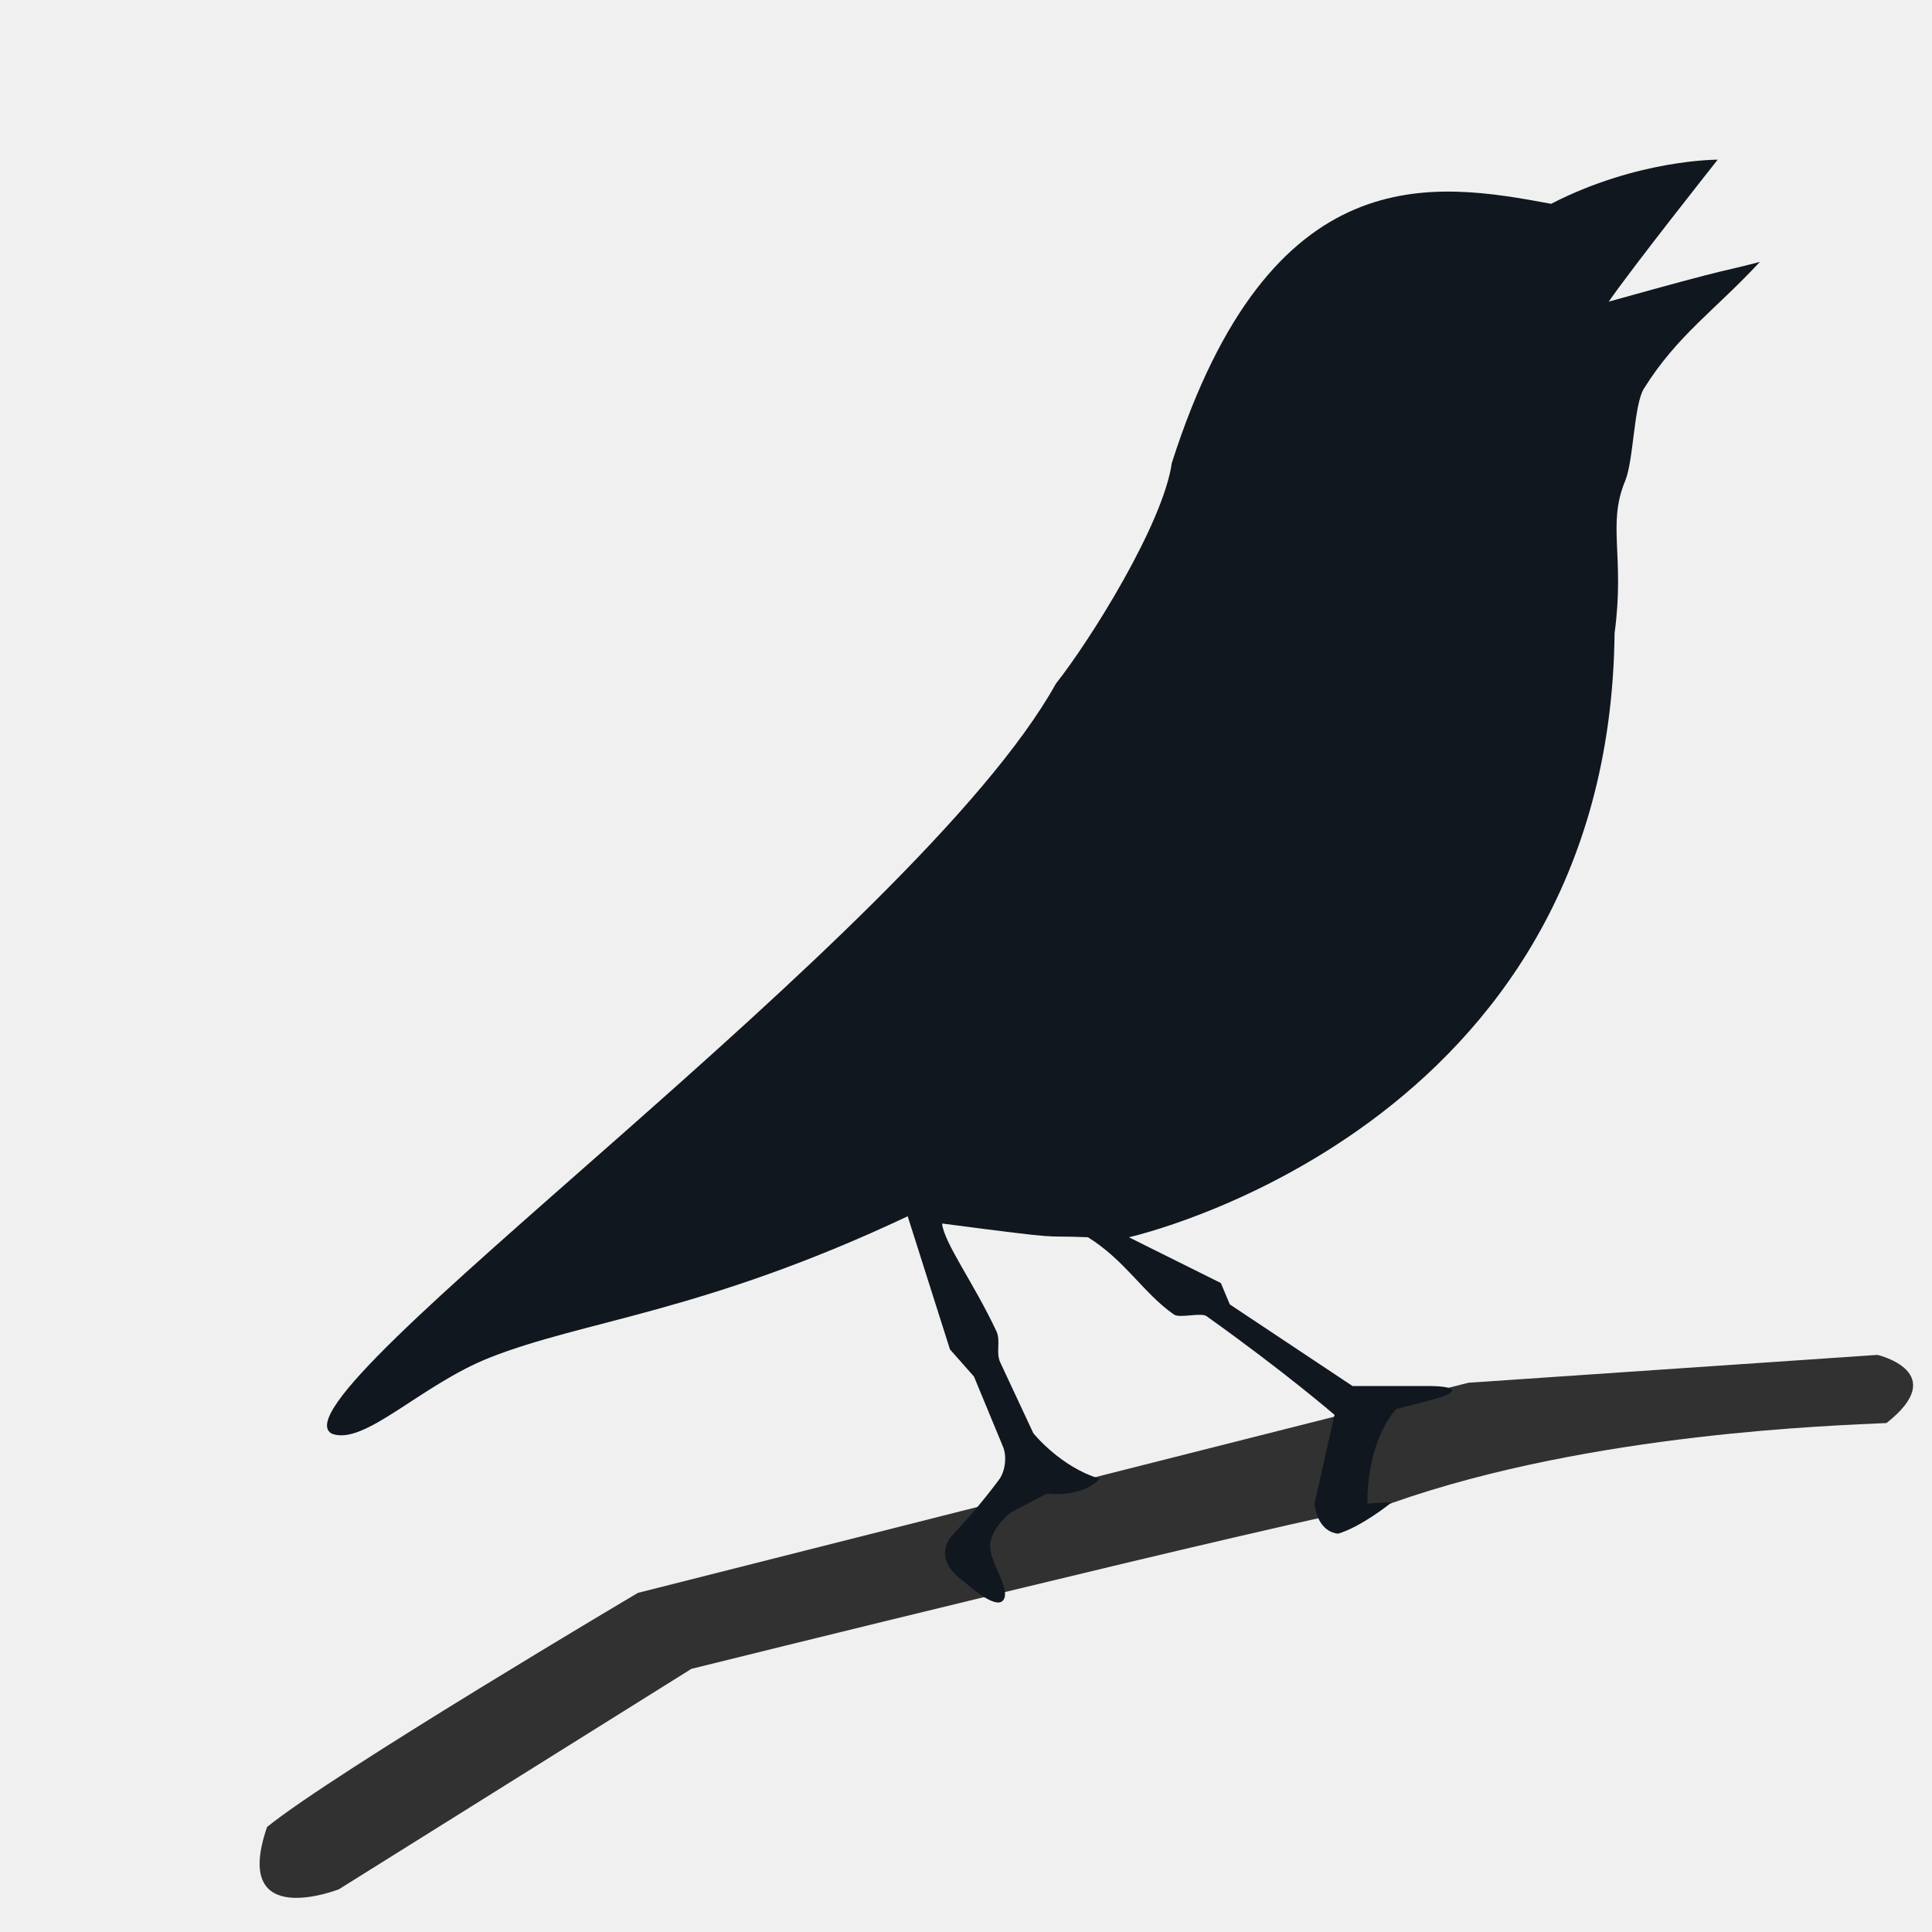
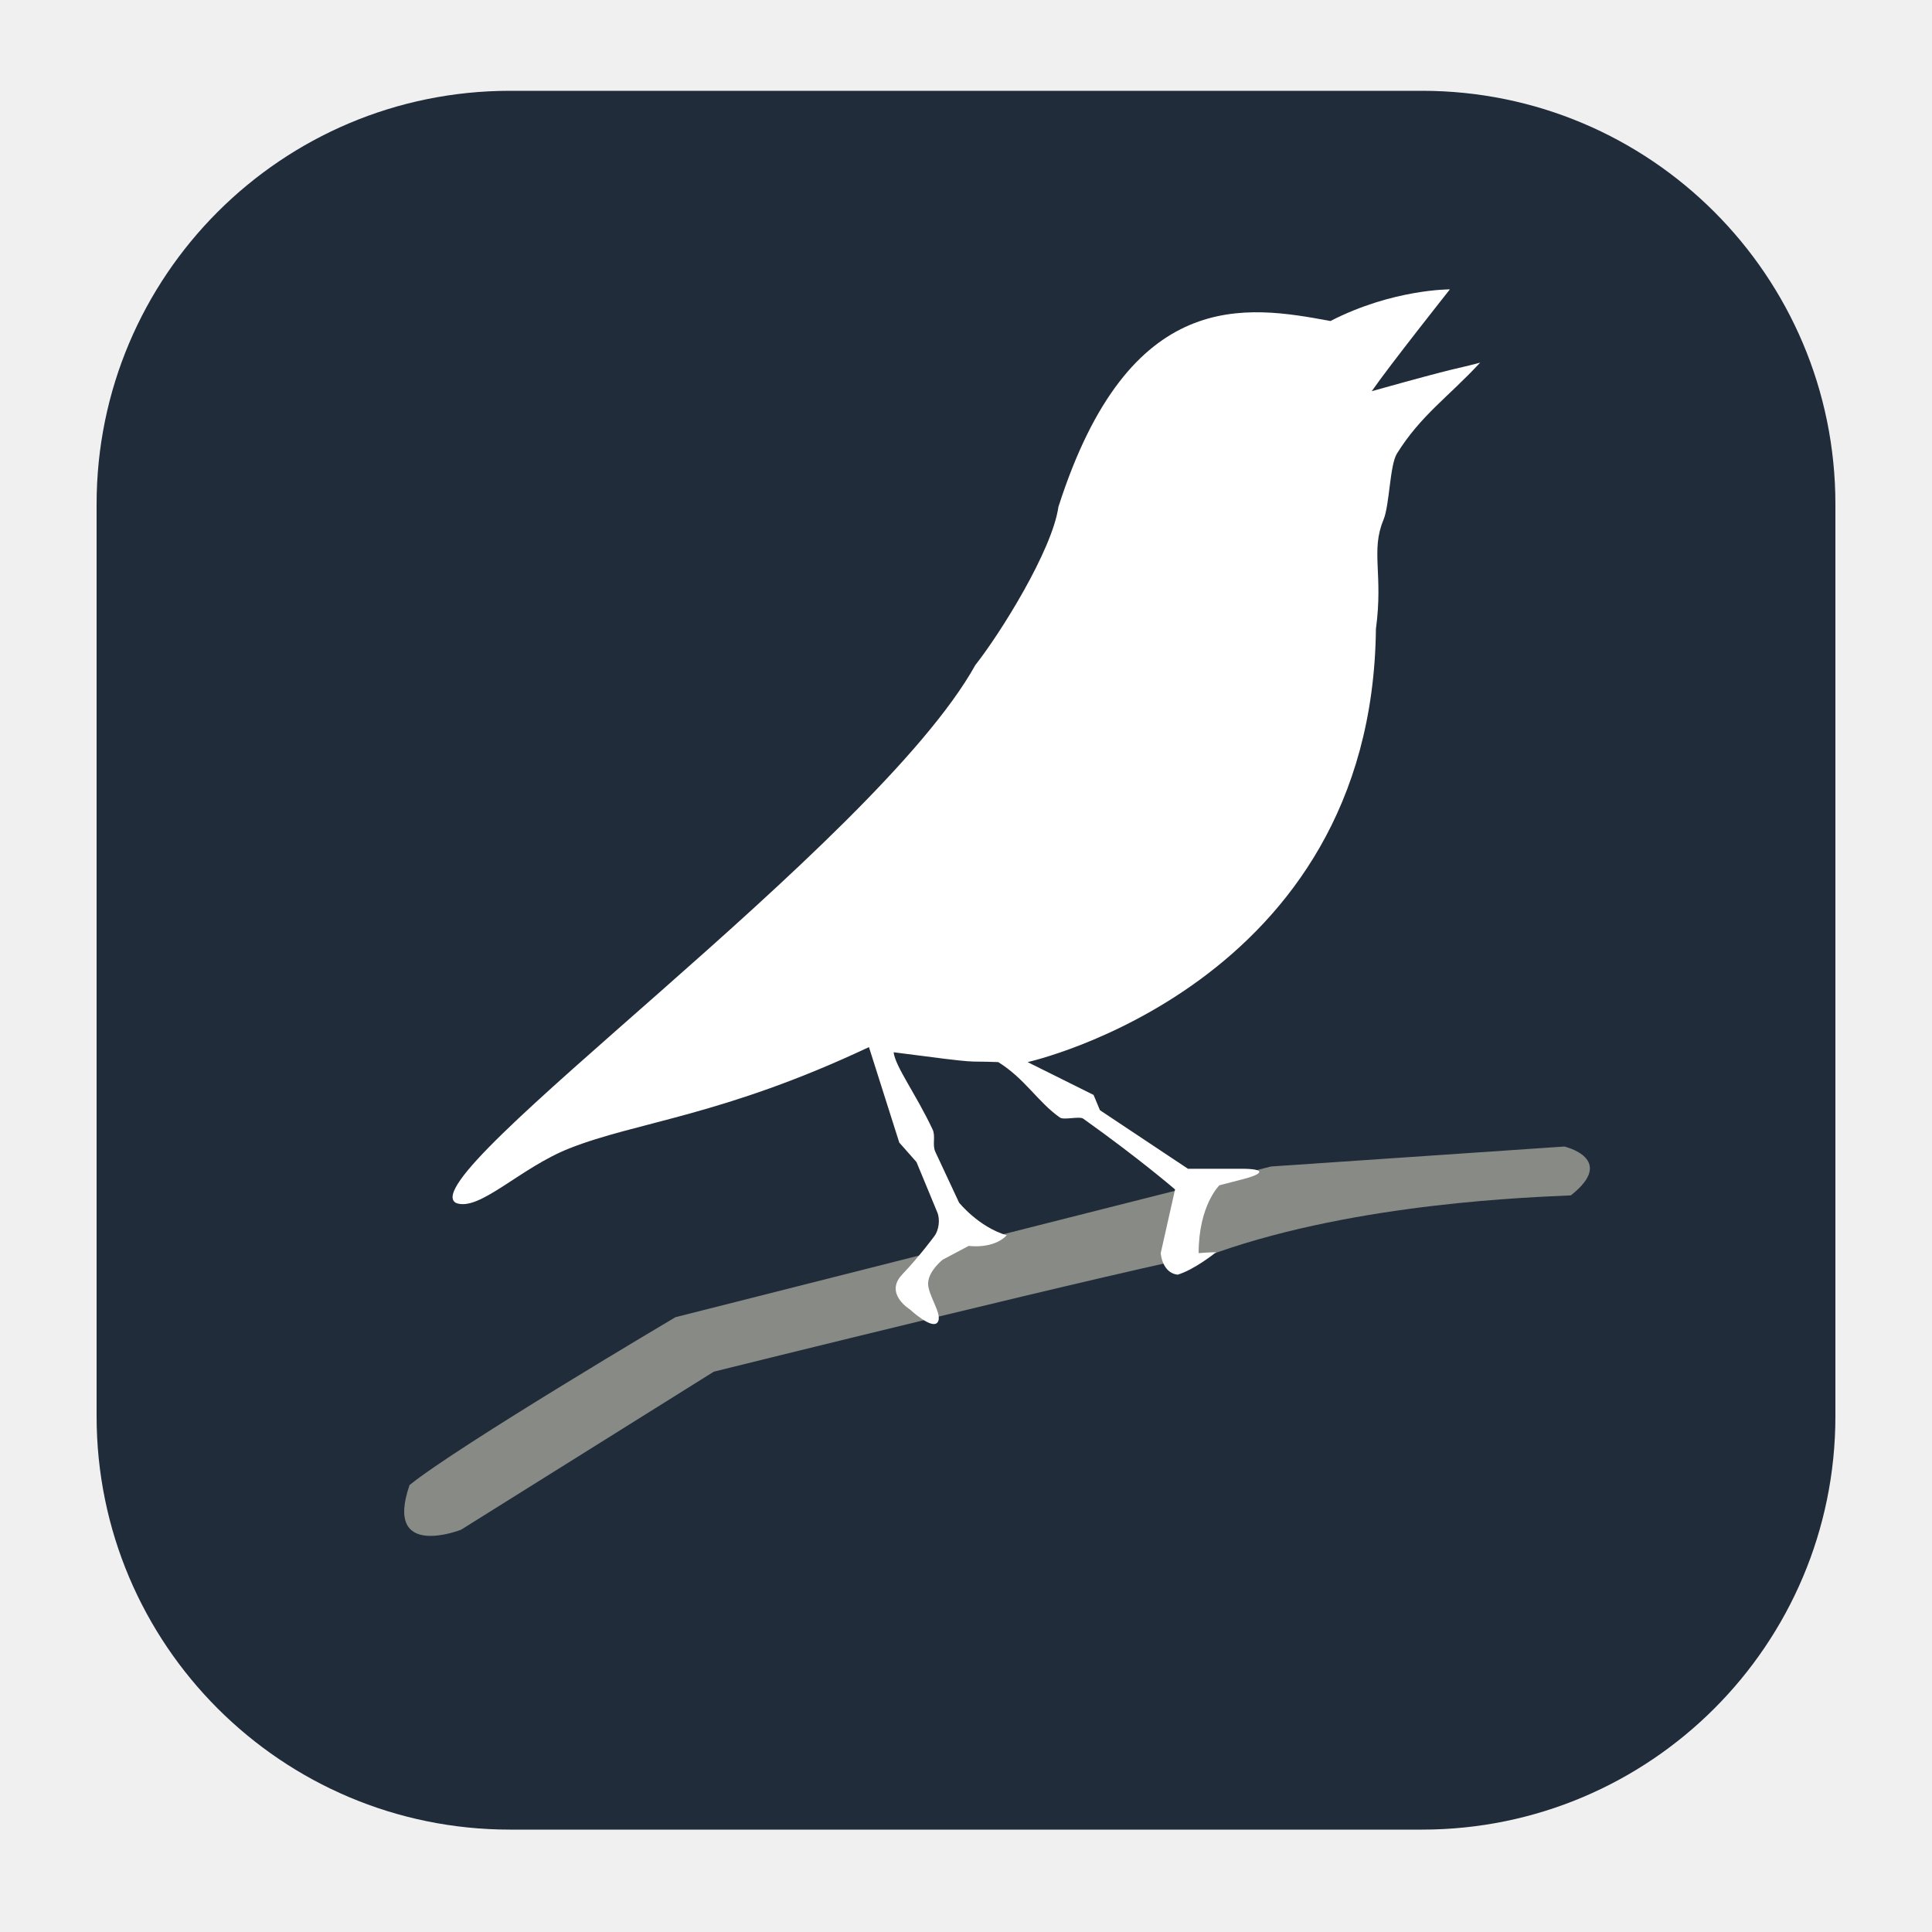
<svg xmlns="http://www.w3.org/2000/svg" version="1.1" x="0px" y="0px" width="100px" height="100px" viewBox="0 0 100 100" enable-background="new 0 0 100 100" xml:space="preserve" id="svg2">
  <defs id="defs13" />
  <g id="Captions" />
  <g id="Your_Icon" transform="translate(-4.1398202e-6,0)">
    <g id="g6">
      <g id="Page_1_2_">
-         <path id="branch" d="m 97.178,70.129 -21.17,1.441 -20.951,5.301 -22.04,5.576 c 0,0 -15.696,9.289 -19.192,12.115 -1.885,5.441 3.718,3.225 3.718,3.225 L 35.787,86.379 c 0,0 30.425,-7.552 36.316,-8.604 10.295,-3.618 22.93,-3.992 25.543,-4.119 3.349,-2.638 -0.468,-3.527 -0.468,-3.527 z" style="fill:#313131;fill-opacity:1" />
-         <path id="Bird" d="m 46.982,62.955 2.188,6.889 1.242,1.405 L 51.914,74.879 c 0.215,0.512 0.116,1.291 -0.214,1.721 0,0 -1.018,1.395 -2.323,2.77 -1.305,1.375 0.546,2.508 0.546,2.508 0,0 1.614,1.51 2.013,0.936 0.399,-0.573 -0.735,-1.958 -0.685,-2.847 0.053,-0.89 1.053,-1.669 1.053,-1.669 l 1.875,-0.994 c 0,0 1.775,0.26 2.746,-0.764 -2.041,-0.605 -3.441,-2.359 -3.441,-2.359 0,0 -0.823,-1.767 -1.71,-3.661 -0.242,-0.517 0.035,-1.118 -0.201,-1.62 C 50.377,66.358 48.877,64.358 48.76,63.329 c 6.83,0.889 4.829,0.598 7.55,0.71 1.924,1.191 2.875,2.899 4.451,4 0.294,0.206 1.406,-0.116 1.686,0.084 C 66.531,71.031 69.074,73.232 69.074,73.232 l -1.035,4.596 c 0,0 0.086,1.421 1.219,1.556 1.21,-0.362 2.692,-1.556 2.692,-1.556 0,0 0.642,-0.136 -1.174,0 0,-3.447 1.499,-4.897 1.499,-4.897 l 1.703,-0.44 C 75.582,72.076 75.54,71.74 73.886,71.74 l -3.881,0 L 63.654,67.515 63.192,66.41 58.431,64.04 c 0,0 24.862,-5.513 25.139,-31.263 0.54,-3.991 -0.394,-5.616 0.545,-7.877 0.447,-1.077 0.449,-3.943 0.971,-4.781 1.724,-2.767 3.684,-4.06 6.007,-6.565 -2.146,0.57 -0.934,0.135 -7.825,2.059 1.239,-1.796 5.64,-7.348 5.64,-7.348 0,0 -4.129,-0.027 -8.622,2.284 C 74.255,9.43 65.774,7.962 60.654,23.96 c -0.452,3.158 -4.216,9.171 -5.996,11.419 -7.217,12.983 -40.982,36.987 -37.478,38.83 1.681,0.637 4.606,-2.532 8.171,-3.94 C 30.252,68.332 36.417,67.934 46.982,62.955 z" style="fill:#11171f;fill-opacity:1" />
+         <rect style="fill:#202c39;fill-opacity:1;stroke:none" id="rect3776" width="90" height="90" x="5" y="4.7" ry="21.398" />
+         <path id="branch" d="m 80.972,59.344 -15.181,1.033 -15.024,3.801 -15.805,3.999 c 0,0 -11.256,6.661 -13.763,8.688 -1.352,3.902 2.666,2.313 2.666,2.313 l 13.083,-8.181 c 0,0 21.818,-5.416 26.042,-6.17 7.383,-2.594 16.443,-2.863 18.317,-2.954 2.402,-1.892 -0.336,-2.529 -0.336,-2.529 z" style="fill:#888a85;fill-opacity:1" />
+         <path id="Bird" d="m 44.977,54.199 1.569,4.94 0.891,1.008 1.077,2.603 c 0.154,0.367 0.083,0.926 -0.153,1.234 0,0 -0.73,1 -1.666,1.986 -0.936,0.986 0.392,1.798 0.392,1.798 0,0 1.157,1.083 1.444,0.671 0.286,-0.411 -0.527,-1.404 -0.491,-2.042 0.038,-0.638 0.755,-1.197 0.755,-1.197 l 1.345,-0.713 c 0,0 1.273,0.186 1.969,-0.548 -1.464,-0.434 -2.468,-1.692 -2.468,-1.692 0,0 -0.59,-1.267 -1.226,-2.625 -0.174,-0.371 0.025,-0.801 -0.144,-1.162 -0.858,-1.824 -1.933,-3.258 -2.017,-3.995 4.898,0.638 3.463,0.429 5.414,0.509 1.38,0.854 2.062,2.079 3.192,2.869 0.211,0.148 1.008,-0.083 1.209,0.06 2.928,2.085 4.752,3.663 4.752,3.663 l -0.742,3.296 c 0,0 0.062,1.019 0.874,1.116 0.868,-0.26 1.93,-1.116 1.93,-1.116 0,0 0.46,-0.098 -0.842,0 0,-2.472 1.075,-3.512 1.075,-3.512 l 1.221,-0.316 c 1.15,-0.298 1.12,-0.539 -0.066,-0.539 l -2.783,0 -4.554,-3.03 -0.331,-0.792 -3.414,-1.699 c 0,0 17.829,-3.953 18.028,-22.418 0.387,-2.862 -0.282,-4.027 0.391,-5.649 0.321,-0.772 0.322,-2.827 0.697,-3.429 1.236,-1.984 2.642,-2.912 4.308,-4.708 -1.539,0.409 -0.67,0.097 -5.611,1.477 0.888,-1.288 4.044,-5.269 4.044,-5.269 0,0 -2.961,-0.019 -6.183,1.638 -4.325,-0.802 -10.407,-1.855 -14.079,9.617 -0.324,2.265 -3.023,6.577 -4.3,8.189 -5.175,9.31 -29.388,26.523 -26.876,27.845 1.205,0.457 3.303,-1.815 5.86,-2.826 3.515,-1.389 7.935,-1.674 15.511,-5.244 z" style="fill:#ffffff;fill-opacity:1" />
+         <flowRoot xml:space="preserve" id="flowRoot3778" style="font-size:14px;font-style:normal;font-weight:normal;line-height:125%;letter-spacing:0px;word-spacing:0px;fill:#eeeeec;fill-opacity:1;stroke:#ffffff;stroke-width:0.4;stroke-linecap:round;stroke-linejoin:round;stroke-miterlimit:4;stroke-opacity:1;stroke-dasharray:none;font-family:Sans" transform="translate(28.76367,5.99243)">
+           <flowRegion id="flowRegion3780">
+             <rect id="rect3782" width="76.403" height="43.745" x="31.161" y="70.637" style="font-size:14px;fill:#eeeeec;fill-opacity:1;stroke:#ffffff;stroke-width:0.4;stroke-linecap:round;stroke-linejoin:round;stroke-miterlimit:4;stroke-opacity:1;stroke-dasharray:none" />
+           </flowRegion>
+           <flowPara id="flowPara3784" style="font-size:6px;stroke:#ffffff;stroke-width:0.4;stroke-linecap:round;stroke-linejoin:round;stroke-miterlimit:4;stroke-opacity:1;stroke-dasharray:none">V 0.5.17</flowPara>
+         </flowRoot>
      </g>
    </g>
  </g>
</svg>
